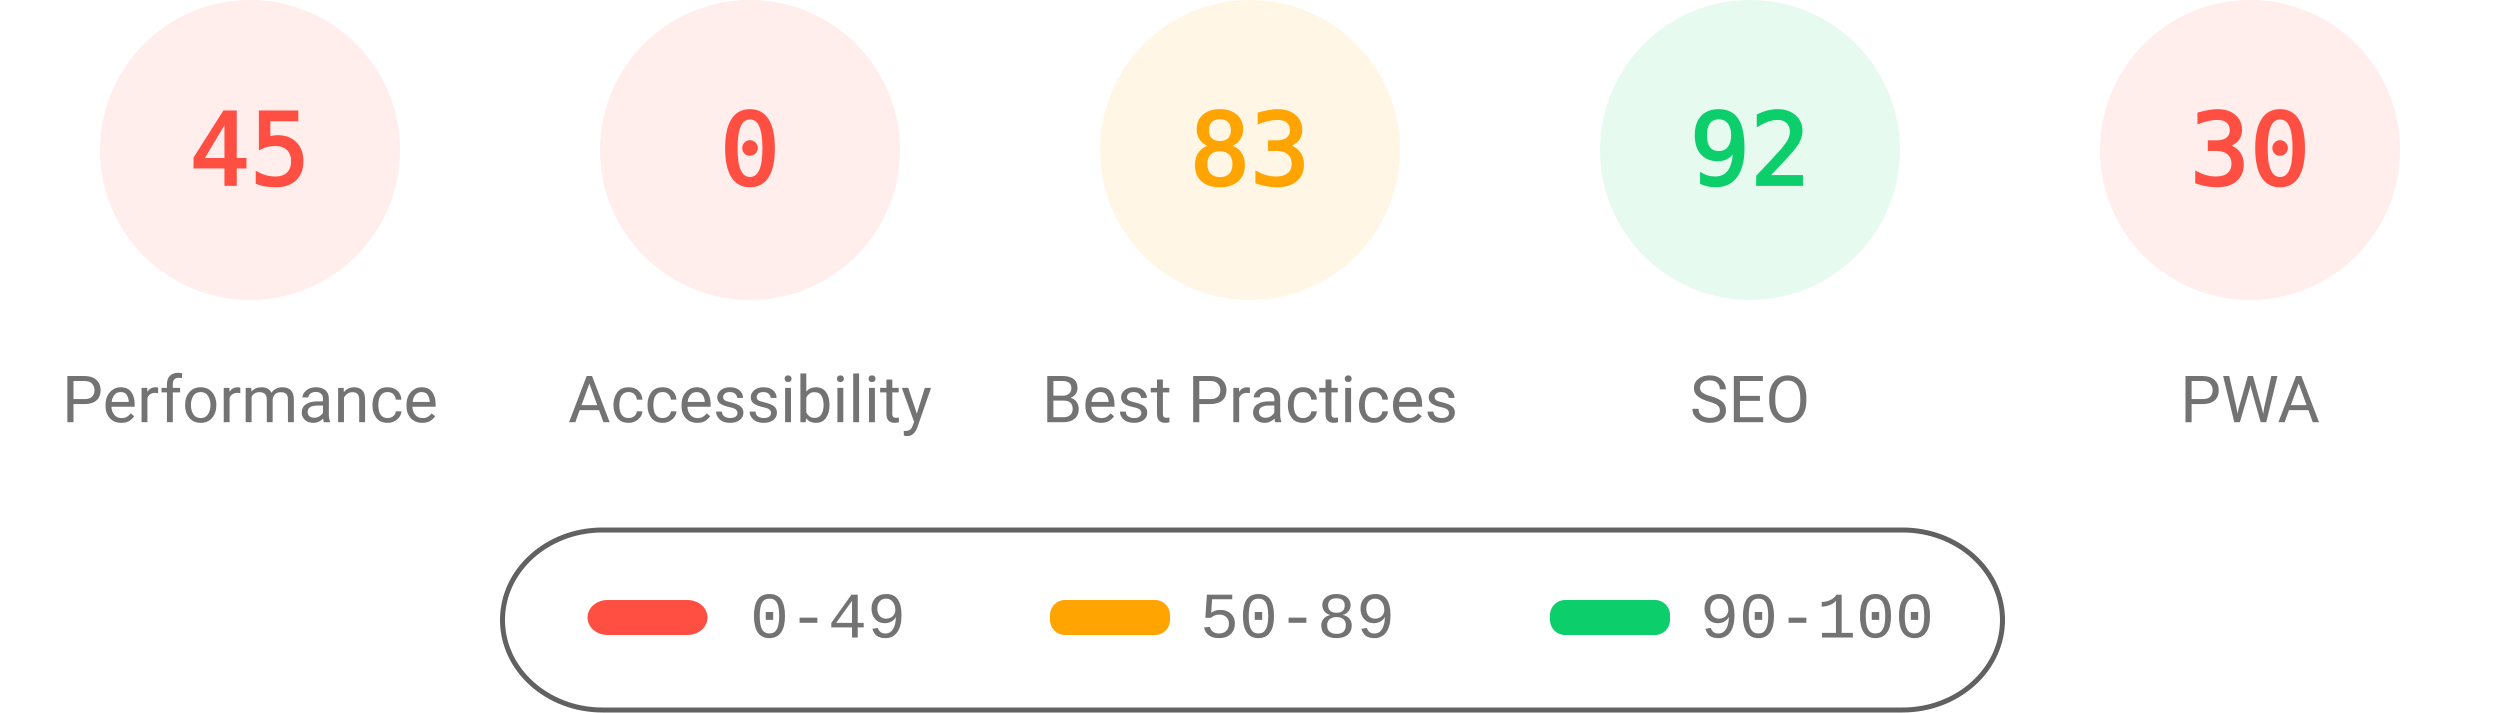
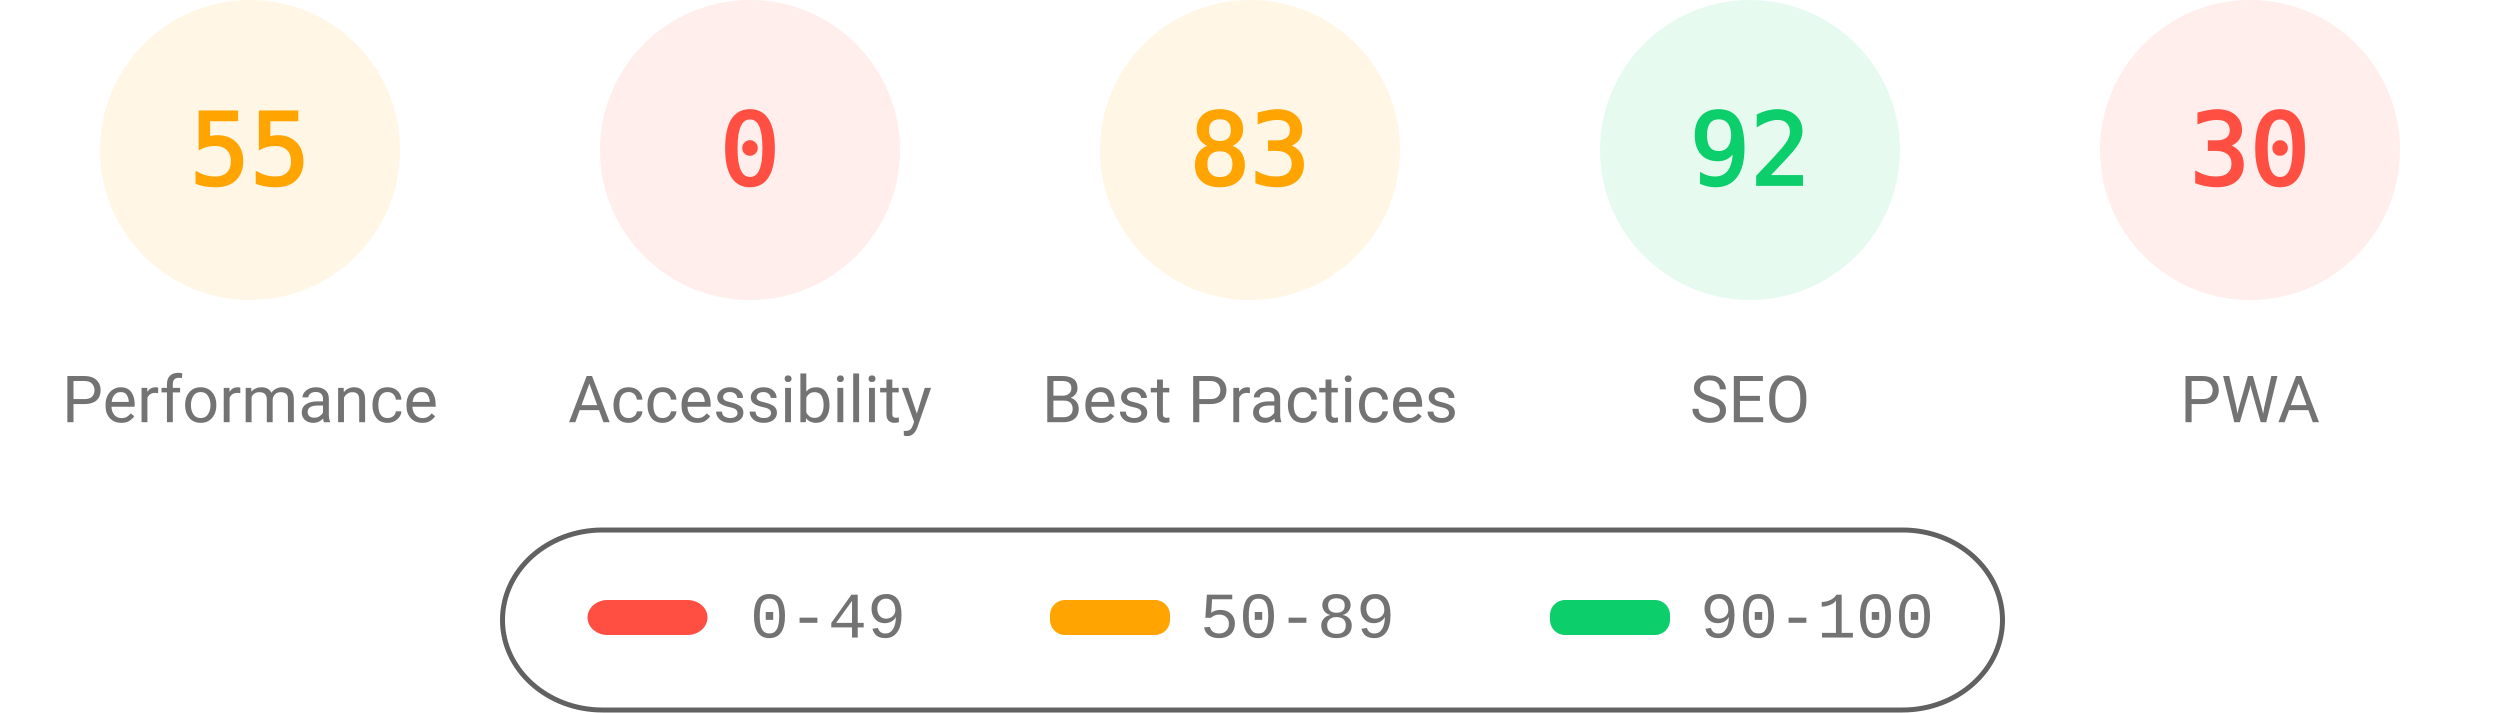
<svg xmlns="http://www.w3.org/2000/svg" fill="none" width="1000" height="285">
  <style>.gauge-base{opacity:.1}.gauge-arc{fill:none;animation-delay:250ms;stroke-linecap:round;transform:rotate(-90deg);transform-origin:100px 60px;animation:load-gauge 1s ease forwards}.guage-text{font-size:40px;font-family:monospace;text-align:center}.guage-red{color:#ff4e42;fill:#ff4e42;stroke:#ff4e42}.guage-orange{color:#ffa400;fill:#ffa400;stroke:#ffa400}.guage-green{color:#0cce6b;fill:#0cce6b;stroke:#0cce6b}.guage-undefined{color:#5c5c5c;fill:#5c5c5c;stroke:#5c5c5c}.guage-title{color:#737373;fill:#737373;stroke:none;font-size:26px;line-height:26px;font-family:Roboto,Halvetica,Arial,sans-serif}@keyframes load-gauge{from{stroke-dasharray:0 352.858}}</style>
-   <svg class="guage-div guage-perf guage-red" viewBox="0 0 200 200" width="200" height="200">
+   <svg class="guage-div guage-perf guage-orange" viewBox="0 0 200 200" width="200" height="200">
    <circle class="gauge-base" r="56" cx="100" cy="60" stroke-width="8" />
-     <circle class="gauge-arc guage-arc-1" r="56" cx="100" cy="60" stroke-width="8" style="stroke-dasharray:158.336,351.858" />
-     <text class="guage-text" x="100" y="60" alignment-baseline="central" dominant-baseline="central" text-anchor="middle">45</text>
+     <circle class="gauge-arc guage-arc-1" r="56" cx="100" cy="60" stroke-width="8" style="stroke-dasharray:193.522,351.858" />
+     <text class="guage-text" x="100" y="60" alignment-baseline="central" dominant-baseline="central" text-anchor="middle">55</text>
    <text class="guage-title" x="100" y="160" alignment-baseline="central" dominant-baseline="central" text-anchor="middle">Performance</text>
  </svg>
  <svg class="guage-div guage-acc guage-red" viewBox="0 0 200 200" width="200" height="200" x="200">
    <circle class="gauge-base" r="56" cx="100" cy="60" stroke-width="8" />
    <circle class="gauge-arc guage-arc-2" r="56" cx="100" cy="60" stroke-width="8" style="stroke-dasharray:0,351.858" />
    <text class="guage-text" x="100" y="60" alignment-baseline="central" dominant-baseline="central" text-anchor="middle">0</text>
    <text class="guage-title" x="100" y="160" alignment-baseline="central" dominant-baseline="central" text-anchor="middle">Accessibility</text>
  </svg>
  <svg class="guage-div guage-best guage-orange" viewBox="0 0 200 200" width="200" height="200" x="400">
    <circle class="gauge-base" r="56" cx="100" cy="60" stroke-width="8" />
    <circle class="gauge-arc guage-arc-3" r="56" cx="100" cy="60" stroke-width="8" style="stroke-dasharray:292.042,351.858" />
    <text class="guage-text" x="100" y="60" alignment-baseline="central" dominant-baseline="central" text-anchor="middle">83</text>
    <text class="guage-title" x="100" y="160" alignment-baseline="central" dominant-baseline="central" text-anchor="middle">Best Practices</text>
  </svg>
  <svg class="guage-div guage-seo guage-green" viewBox="0 0 200 200" width="200" height="200" x="600">
    <circle class="gauge-base" r="56" cx="100" cy="60" stroke-width="8" />
    <circle class="gauge-arc guage-arc-4" r="56" cx="100" cy="60" stroke-width="8" style="stroke-dasharray:323.709,351.858" />
    <text class="guage-text" x="100" y="60" alignment-baseline="central" dominant-baseline="central" text-anchor="middle">92</text>
    <text class="guage-title" x="100" y="160" alignment-baseline="central" dominant-baseline="central" text-anchor="middle">SEO</text>
  </svg>
  <svg class="guage-div guage-pwa guage-red" viewBox="0 0 200 200" width="200" height="200" x="800">
    <circle class="gauge-base" r="56" cx="100" cy="60" stroke-width="8" />
    <circle class="gauge-arc guage-arc-4" r="56" cx="100" cy="60" stroke-width="8" style="stroke-dasharray:105.557,351.858" />
    <text class="guage-text" x="100" y="60" alignment-baseline="central" dominant-baseline="central" text-anchor="middle">30</text>
    <text class="guage-title" x="100" y="160" alignment-baseline="central" dominant-baseline="central" text-anchor="middle">PWA</text>
  </svg>
  <svg width="604" height="76" x="200" y="210">
    <path fill="none" id="canvas_background" d="M-1-1h604v80H-1z" />
    <rect fill-opacity="0" stroke="#616161" stroke-width="2" rx="40" id="svg_2" height="72" width="600" y="2" x="1" fill="#000" />
    <rect stroke="#000" rx="8" id="svg_3" height="14" width="48" y="30" x="35" stroke-opacity="null" stroke-width="0" fill="#ff4e42" />
    <rect stroke="#000" rx="6" id="svg_4" height="14" width="48" y="30" x="220" stroke-opacity="null" stroke-width="0" fill="#ffa400" />
    <rect stroke="#000" rx="6" id="svg_5" height="14" width="48" y="30" x="420" stroke-opacity="null" stroke-width="0" fill="#0cce6b" />
    <text xml:space="preserve" text-anchor="start" font-family="'Courier New', Courier, monospace" font-size="26" id="svg_6" y="45" x="100" stroke-opacity="null" stroke-width="0" stroke="#000" fill="#737373">0-49</text>
    <text xml:space="preserve" text-anchor="start" font-family="'Courier New', Courier, monospace" font-size="26" id="svg_7" y="45" x="280" stroke-opacity="null" stroke-width="0" stroke="#000" fill="#737373">50-89</text>
    <text xml:space="preserve" text-anchor="start" font-family="'Courier New', Courier, monospace" font-size="26" id="svg_8" y="45" x="480" stroke-opacity="null" stroke-width="0" stroke="#000" fill="#737373">90-100</text>
  </svg>
</svg>
